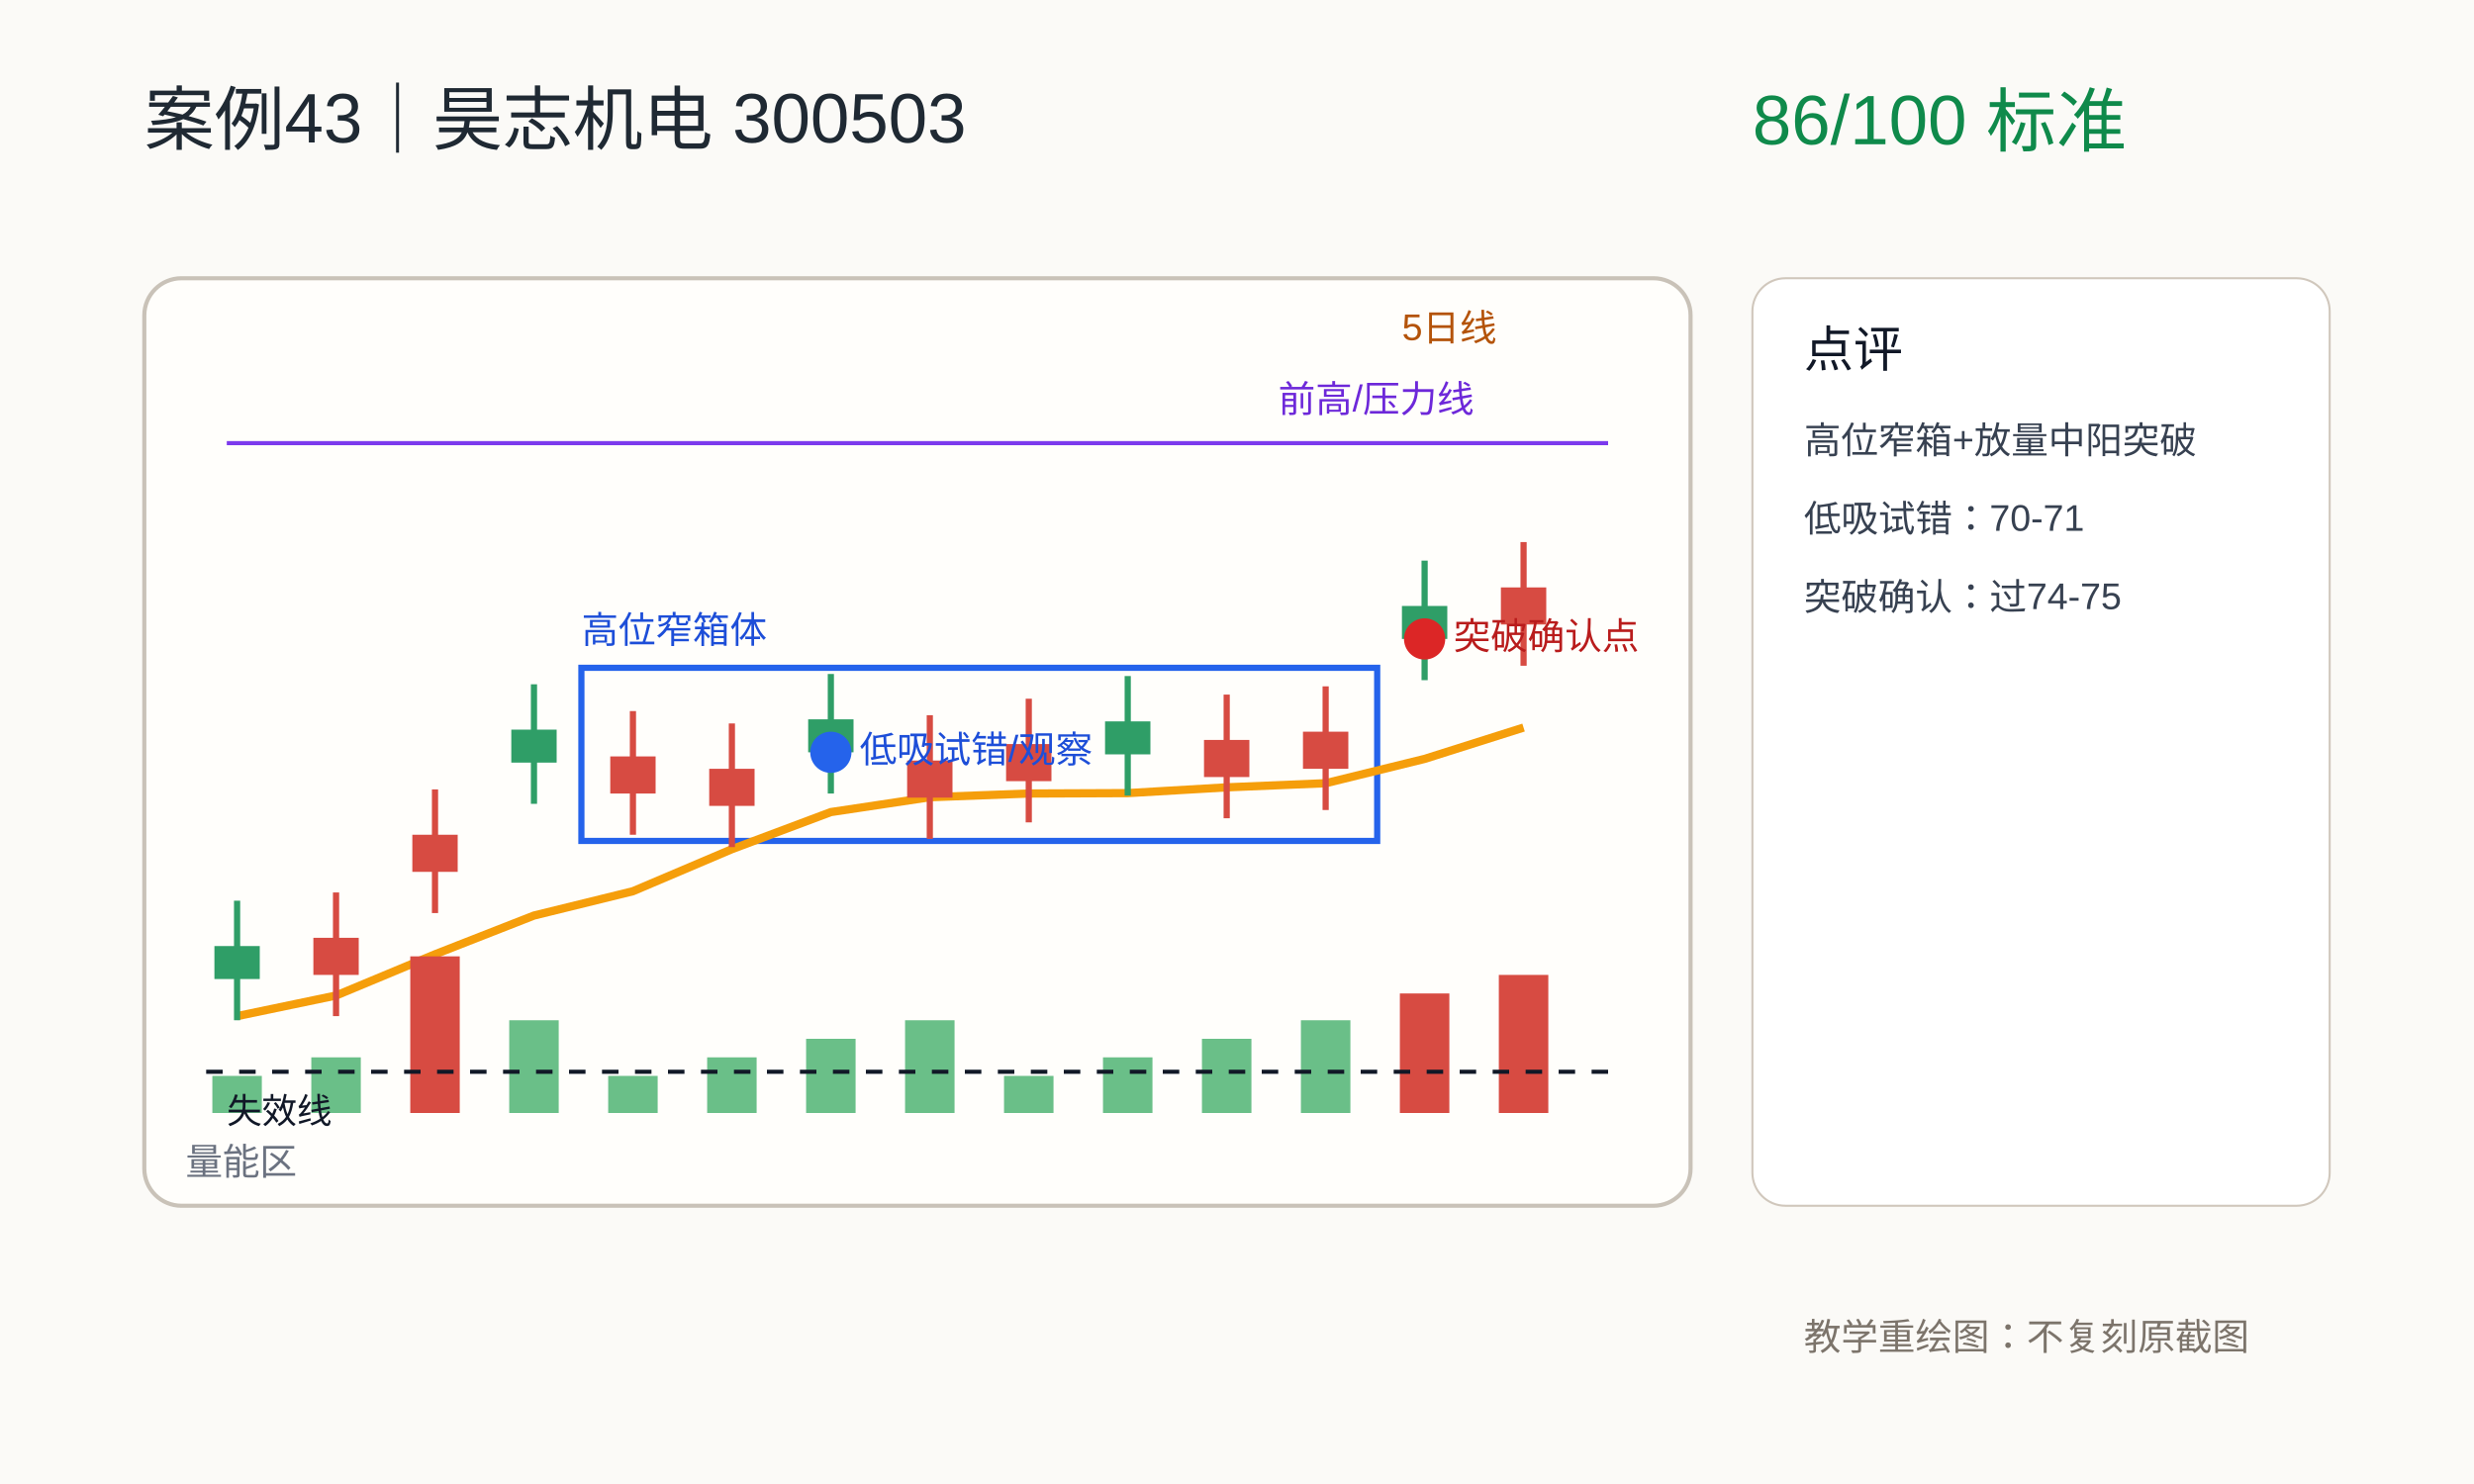
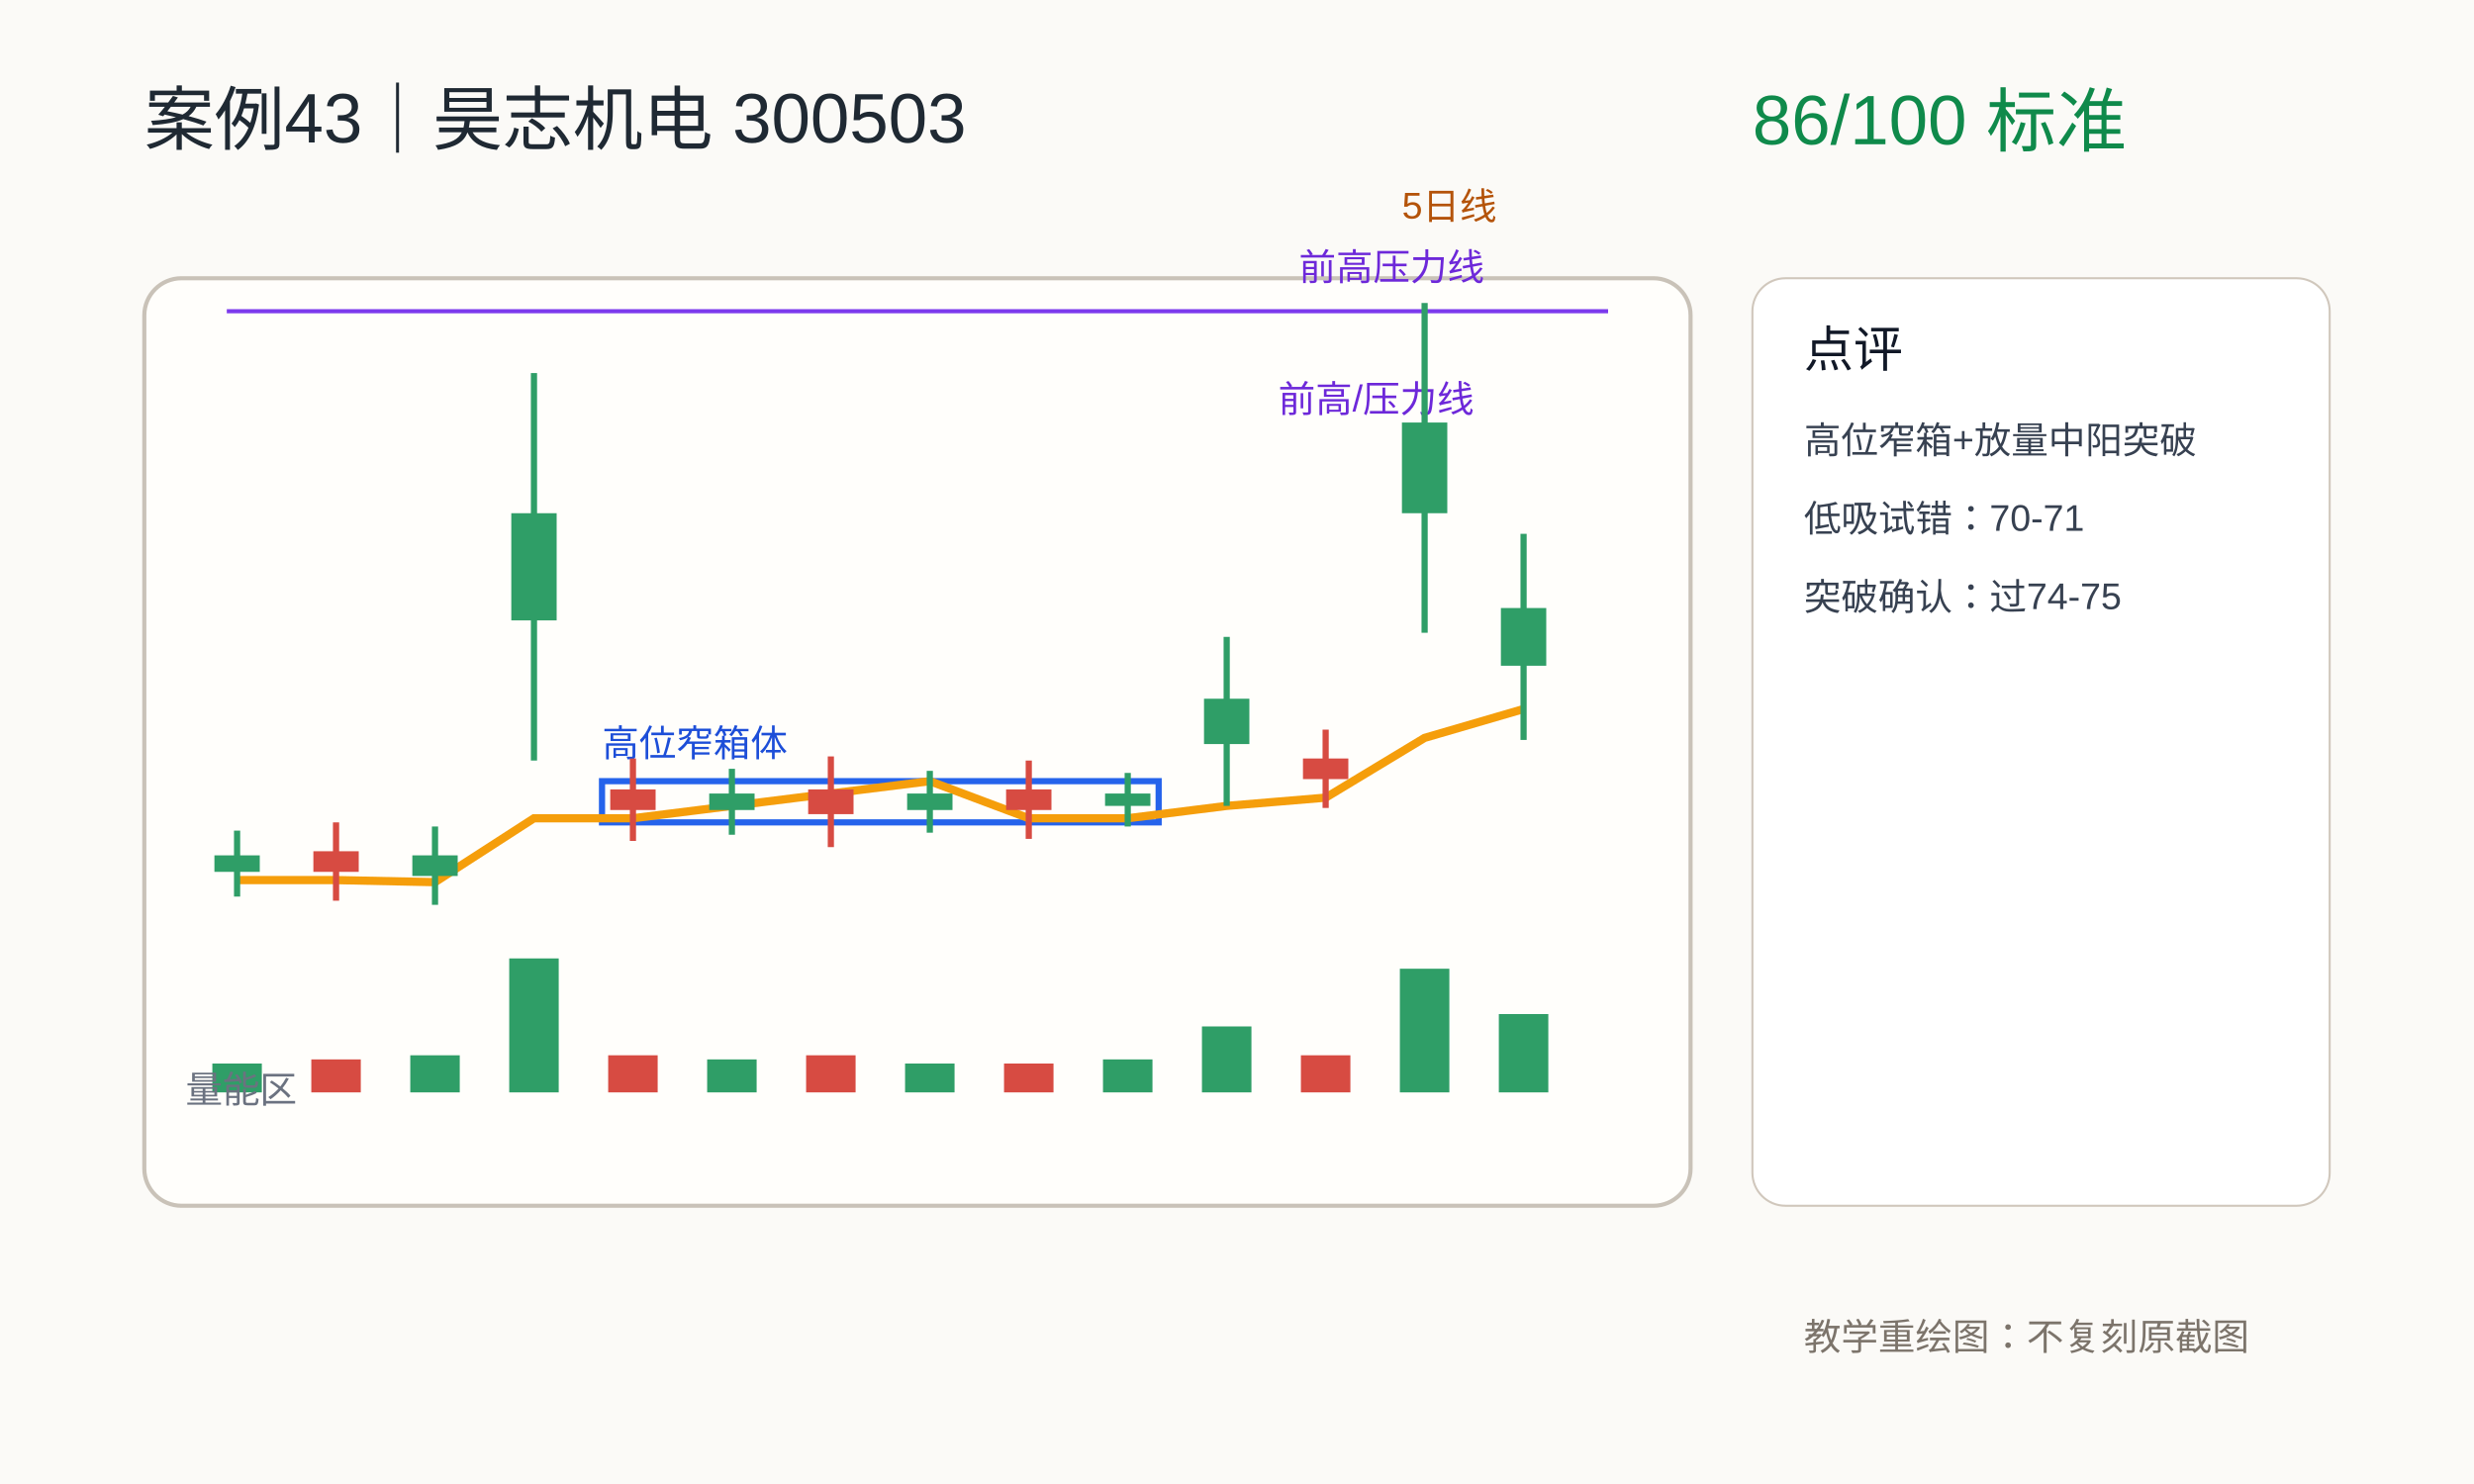
<svg xmlns="http://www.w3.org/2000/svg" width="1200" height="720" viewBox="0 0 1200 720">
  <rect width="1200" height="720" fill="#fbfaf7" />
  <rect x="70" y="135" width="750" height="450" rx="18" fill="#fffefb" stroke="#c9c2b8" stroke-width="2" />
  <text x="70" y="70" font-size="34" font-family="PingFang SC, Arial" fill="#1f2933">案例43｜昊志机电 300503</text>
  <text x="850" y="70" font-size="34" font-family="PingFang SC, Arial" fill="#0f8a4b">86/100  标准</text>
-   <line x1="110" y1="215" x2="780" y2="215" stroke="#7c3aed" stroke-width="2" />
  <text x="620" y="200" font-size="18" font-family="PingFang SC, Arial" fill="#6d28d9">前高/压力线</text>
-   <rect x="282" y="324" width="386" height="84" fill="none" stroke="#2563eb" stroke-width="3" />
-   <text x="282" y="312" font-size="18" font-family="PingFang SC, Arial" fill="#1d4ed8">高位窄箱体</text>
-   <polyline points="115,493.0 163,483.0 211,463.0 259,444.2 307,432.4 355,412.0 403,394.0 451,386.8 499,385.0 547,384.8 595,382.0 643,380.0 691,368.2 739,353.0" fill="none" stroke="#f59e0b" stroke-width="4" />
-   <text x="680" y="165" font-size="18" font-family="PingFang SC, Arial" fill="#b45309">5日线</text>
-   <line x1="115" y1="437" x2="115" y2="495" stroke="#2f9e67" stroke-width="3" />
-   <rect x="104" y="459" width="22" height="16" fill="#2f9e67" />
-   <rect x="103" y="522" width="24" height="18" fill="#6abf88" />
-   <line x1="163" y1="433" x2="163" y2="493" stroke="#d74b42" stroke-width="3" />
-   <rect x="152" y="455" width="22" height="18" fill="#d74b42" />
-   <rect x="151" y="513" width="24" height="27" fill="#6abf88" />
-   <line x1="211" y1="383" x2="211" y2="443" stroke="#d74b42" stroke-width="3" />
-   <rect x="200" y="405" width="22" height="18" fill="#d74b42" />
-   <rect x="199" y="464" width="24" height="76" fill="#d74b42" />
-   <line x1="259" y1="332" x2="259" y2="390" stroke="#2f9e67" stroke-width="3" />
-   <rect x="248" y="354" width="22" height="16" fill="#2f9e67" />
-   <rect x="247" y="495" width="24" height="45" fill="#6abf88" />
-   <line x1="307" y1="345" x2="307" y2="405" stroke="#d74b42" stroke-width="3" />
-   <rect x="296" y="367" width="22" height="18" fill="#d74b42" />
-   <rect x="295" y="522" width="24" height="18" fill="#6abf88" />
-   <line x1="355" y1="351" x2="355" y2="411" stroke="#d74b42" stroke-width="3" />
-   <rect x="344" y="373" width="22" height="18" fill="#d74b42" />
-   <rect x="343" y="513" width="24" height="27" fill="#6abf88" />
-   <line x1="403" y1="327" x2="403" y2="385" stroke="#2f9e67" stroke-width="3" />
-   <rect x="392" y="349" width="22" height="16" fill="#2f9e67" />
-   <rect x="391" y="504" width="24" height="36" fill="#6abf88" />
-   <line x1="451" y1="347" x2="451" y2="407" stroke="#d74b42" stroke-width="3" />
-   <rect x="440" y="369" width="22" height="18" fill="#d74b42" />
-   <rect x="439" y="495" width="24" height="45" fill="#6abf88" />
-   <line x1="499" y1="339" x2="499" y2="399" stroke="#d74b42" stroke-width="3" />
-   <rect x="488" y="361" width="22" height="18" fill="#d74b42" />
-   <rect x="487" y="522" width="24" height="18" fill="#6abf88" />
-   <line x1="547" y1="328" x2="547" y2="386" stroke="#2f9e67" stroke-width="3" />
-   <rect x="536" y="350" width="22" height="16" fill="#2f9e67" />
-   <rect x="535" y="513" width="24" height="27" fill="#6abf88" />
-   <line x1="595" y1="337" x2="595" y2="397" stroke="#d74b42" stroke-width="3" />
-   <rect x="584" y="359" width="22" height="18" fill="#d74b42" />
-   <rect x="583" y="504" width="24" height="36" fill="#6abf88" />
-   <line x1="643" y1="333" x2="643" y2="393" stroke="#d74b42" stroke-width="3" />
-   <rect x="632" y="355" width="22" height="18" fill="#d74b42" />
-   <rect x="631" y="495" width="24" height="45" fill="#6abf88" />
-   <line x1="691" y1="272" x2="691" y2="330" stroke="#2f9e67" stroke-width="3" />
-   <rect x="680" y="294" width="22" height="16" fill="#2f9e67" />
-   <rect x="679" y="482" width="24" height="58" fill="#d74b42" />
-   <line x1="739" y1="263" x2="739" y2="323" stroke="#d74b42" stroke-width="3" />
-   <rect x="728" y="285" width="22" height="18" fill="#d74b42" />
-   <rect x="727" y="473" width="24" height="67" fill="#d74b42" />
-   <circle cx="403" cy="365" r="10" fill="#2563eb" />
-   <text x="417" y="370" font-size="18" font-family="PingFang SC, Arial" fill="#1d4ed8">低吸试错/观察</text>
-   <circle cx="691" cy="310" r="10" fill="#dc2626" />
-   <text x="705" y="315" font-size="18" font-family="PingFang SC, Arial" fill="#b91c1c">突破确认点</text>
-   <line x1="100" y1="520" x2="780" y2="520" stroke="#111827" stroke-dasharray="8 8" stroke-width="2" />
-   <text x="110" y="545" font-size="17" font-family="PingFang SC, Arial" fill="#111827">失效线</text>
-   <text x="90" y="570" font-size="18" font-family="PingFang SC, Arial" fill="#6b7280">量能区</text>
+   <line x1="110" y1="151" x2="780" y2="151" stroke="#7c3aed" stroke-width="2" />
+   <text x="630" y="136" font-size="18" font-family="PingFang SC, Arial" fill="#6d28d9">前高压力线</text>
+   <rect x="292" y="379" width="270" height="20" fill="none" stroke="#2563eb" stroke-width="3" />
+   <text x="292" y="367" font-size="18" font-family="PingFang SC, Arial" fill="#1d4ed8">高位窄箱体</text>
+   <polyline points="115,427 163,427 211,428 259,397 307,397 355,391 403,385 451,379 499,397 547,397 595,391 643,387 691,358 739,344" fill="none" stroke="#f59e0b" stroke-width="4" />
+   <text x="680" y="106" font-size="18" font-family="PingFang SC, Arial" fill="#b45309">5日线</text>
+   <line x1="115" y1="403" x2="115" y2="435" stroke="#2f9e67" stroke-width="3" />
+   <rect x="104" y="415" width="22" height="8" fill="#2f9e67" />
+   <line x1="163" y1="399" x2="163" y2="437" stroke="#d74b42" stroke-width="3" />
+   <rect x="152" y="413" width="22" height="10" fill="#d74b42" />
+   <line x1="211" y1="401" x2="211" y2="439" stroke="#2f9e67" stroke-width="3" />
+   <rect x="200" y="415" width="22" height="10" fill="#2f9e67" />
+   <line x1="259" y1="181" x2="259" y2="369" stroke="#2f9e67" stroke-width="3" />
+   <rect x="248" y="249" width="22" height="52" fill="#2f9e67" />
+   <line x1="307" y1="368" x2="307" y2="408" stroke="#d74b42" stroke-width="3" />
+   <rect x="296" y="383" width="22" height="10" fill="#d74b42" />
+   <line x1="355" y1="373" x2="355" y2="405" stroke="#2f9e67" stroke-width="3" />
+   <rect x="344" y="385" width="22" height="8" fill="#2f9e67" />
+   <line x1="403" y1="367" x2="403" y2="411" stroke="#d74b42" stroke-width="3" />
+   <rect x="392" y="383" width="22" height="12" fill="#d74b42" />
+   <line x1="451" y1="374" x2="451" y2="404" stroke="#2f9e67" stroke-width="3" />
+   <rect x="440" y="385" width="22" height="8" fill="#2f9e67" />
+   <line x1="499" y1="369" x2="499" y2="407" stroke="#d74b42" stroke-width="3" />
+   <rect x="488" y="383" width="22" height="10" fill="#d74b42" />
+   <line x1="547" y1="375" x2="547" y2="401" stroke="#2f9e67" stroke-width="3" />
+   <rect x="536" y="385" width="22" height="6" fill="#2f9e67" />
+   <line x1="595" y1="309" x2="595" y2="391" stroke="#2f9e67" stroke-width="3" />
+   <rect x="584" y="339" width="22" height="22" fill="#2f9e67" />
+   <line x1="643" y1="354" x2="643" y2="392" stroke="#d74b42" stroke-width="3" />
+   <rect x="632" y="368" width="22" height="10" fill="#d74b42" />
+   <line x1="691" y1="147" x2="691" y2="307" stroke="#2f9e67" stroke-width="3" />
+   <rect x="680" y="205" width="22" height="44" fill="#2f9e67" />
+   <line x1="739" y1="259" x2="739" y2="359" stroke="#2f9e67" stroke-width="3" />
+   <rect x="728" y="295" width="22" height="28" fill="#2f9e67" />
+   <rect x="103" y="516" width="24" height="14" fill="#2f9e67" />
+   <rect x="151" y="514" width="24" height="16" fill="#d74b42" />
+   <rect x="199" y="512" width="24" height="18" fill="#2f9e67" />
+   <rect x="247" y="465" width="24" height="65" fill="#2f9e67" />
+   <rect x="295" y="512" width="24" height="18" fill="#d74b42" />
+   <rect x="343" y="514" width="24" height="16" fill="#2f9e67" />
+   <rect x="391" y="512" width="24" height="18" fill="#d74b42" />
+   <rect x="439" y="516" width="24" height="14" fill="#2f9e67" />
+   <rect x="487" y="516" width="24" height="14" fill="#d74b42" />
+   <rect x="535" y="514" width="24" height="16" fill="#2f9e67" />
+   <rect x="583" y="498" width="24" height="32" fill="#2f9e67" />
+   <rect x="631" y="512" width="24" height="18" fill="#d74b42" />
+   <rect x="679" y="470" width="24" height="60" fill="#2f9e67" />
+   <rect x="727" y="492" width="24" height="38" fill="#2f9e67" />
+   <text x="90" y="535" font-size="18" font-family="PingFang SC, Arial" fill="#6b7280">量能区</text>
  <rect x="850" y="135" width="280" height="450" rx="16" fill="#ffffff" stroke="#d0c7bc" />
  <text x="875" y="178" font-size="24" font-family="PingFang SC, Arial" fill="#111827">点评</text>
  <text x="875" y="220" font-size="18" font-family="PingFang SC, Arial" fill="#374151">高位窄箱+放量中阳突破</text>
  <text x="875" y="258" font-size="18" font-family="PingFang SC, Arial" fill="#374151">低吸试错：70-71</text>
  <text x="875" y="296" font-size="18" font-family="PingFang SC, Arial" fill="#374151">突破确认：过74-75</text>
  <text x="875" y="655" font-size="18" font-family="PingFang SC, Arial" fill="#7c746b">教学重绘图：不复刻原截图</text>
</svg>
